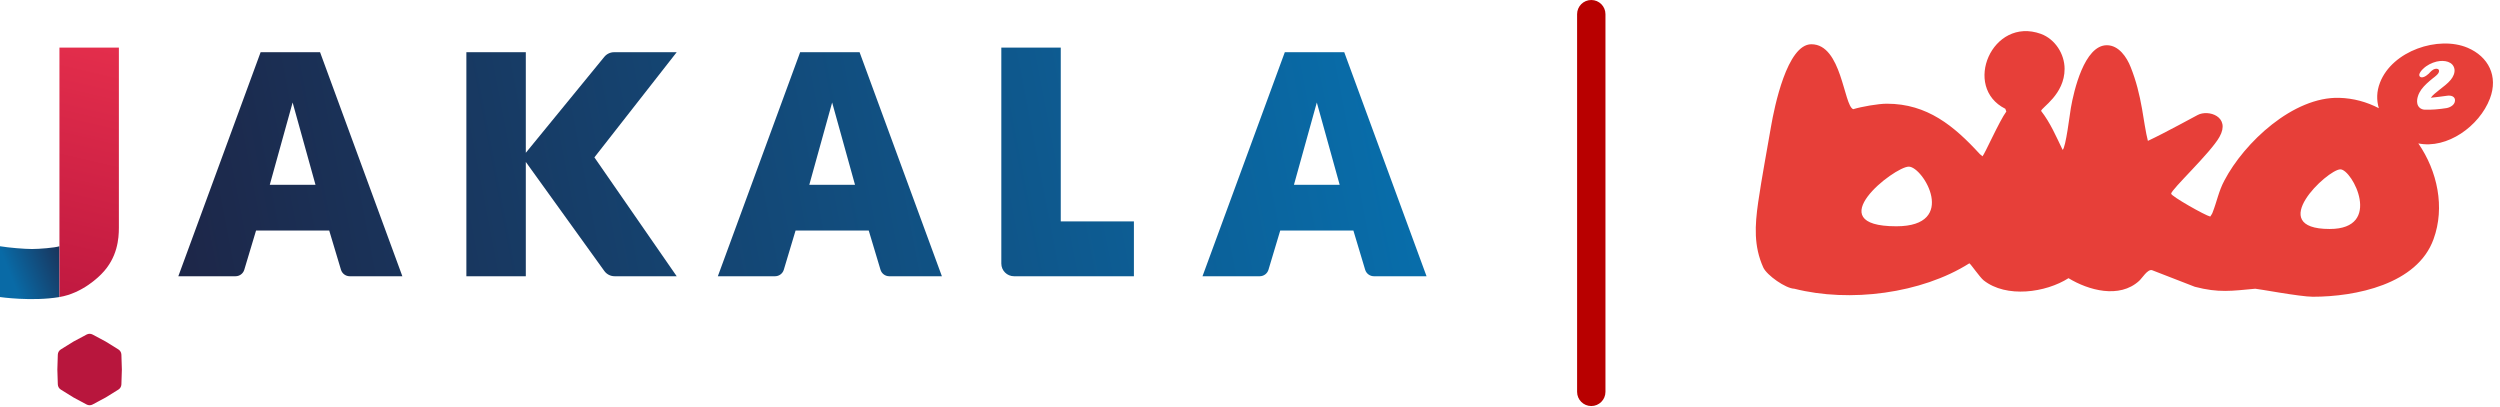
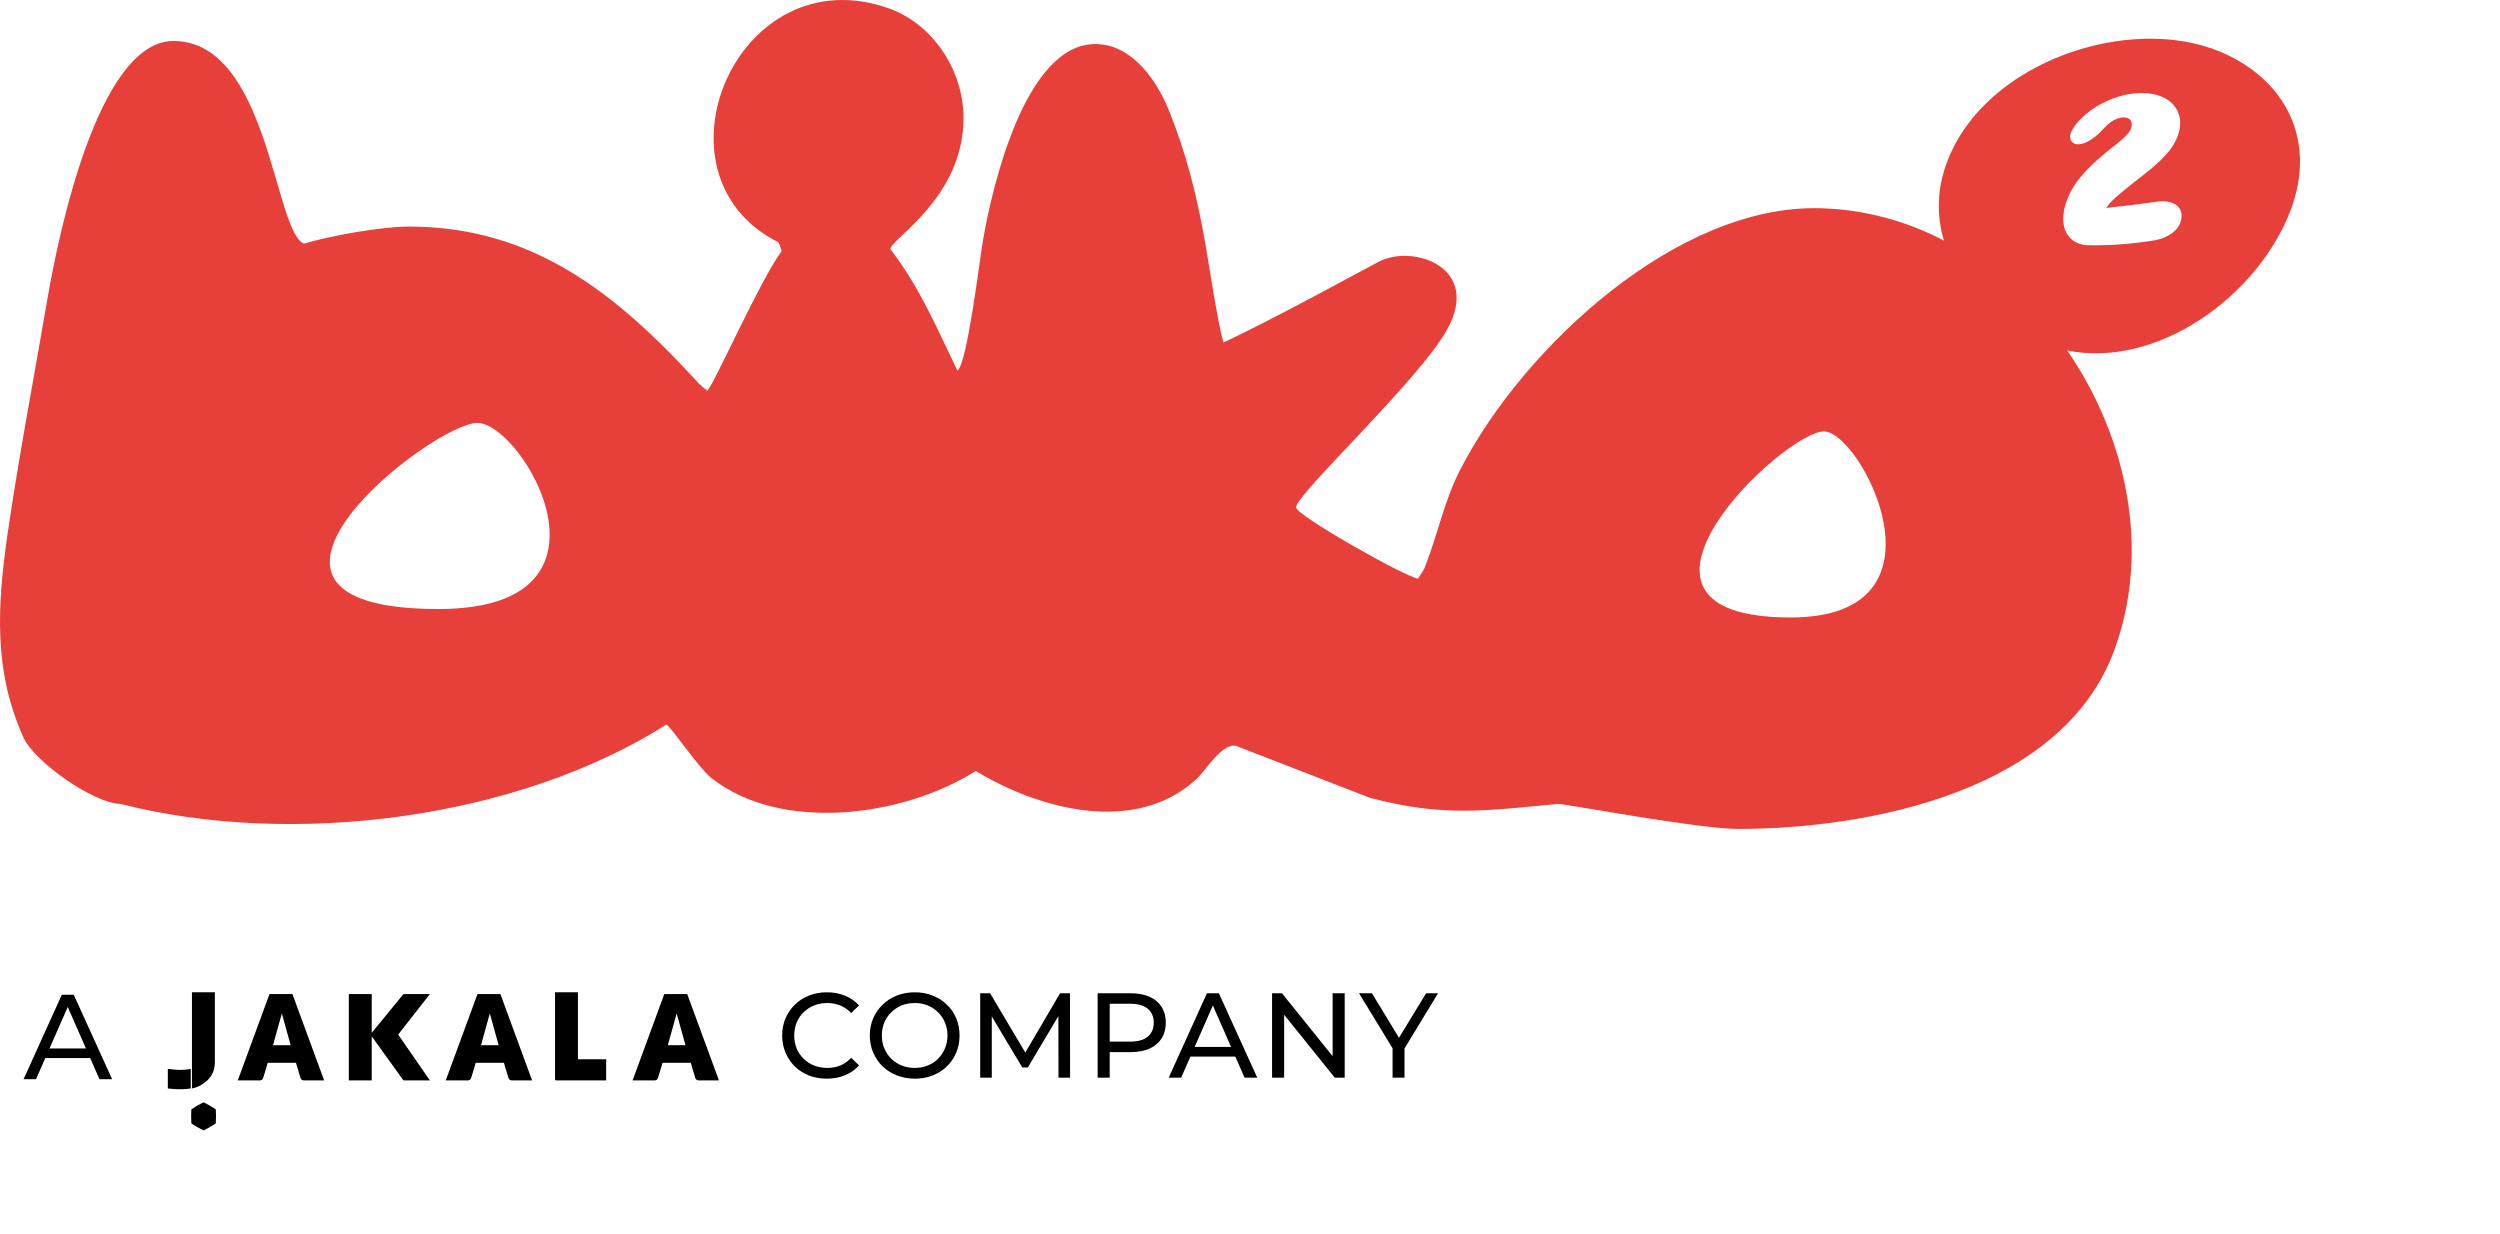
- <svg xmlns="http://www.w3.org/2000/svg" width="197" height="32" viewBox="0 0 197 32" fill="none">
-   <path d="M6.825 26.362C6.972 26.283 7.15 26.283 7.297 26.362L8.332 26.916L9.33 27.535C9.472 27.623 9.56 27.777 9.566 27.944L9.603 29.118L9.566 30.291C9.56 30.458 9.472 30.612 9.33 30.7L8.332 31.319L7.297 31.874C7.15 31.953 6.972 31.953 6.825 31.874L5.79 31.319L4.792 30.7C4.65 30.612 4.562 30.458 4.556 30.291L4.519 29.118L4.556 27.944C4.562 27.777 4.65 27.623 4.792 27.535L5.79 26.916L6.825 26.362Z" fill="#B8163D" />
-   <path fill-rule="evenodd" clip-rule="evenodd" d="M78.904 3.753H83.588V17.444H89.352V21.768H79.904C79.352 21.768 78.904 21.32 78.904 20.768V3.753ZM20.537 4.114H25.221L31.706 21.768H27.558C27.24 21.768 26.96 21.56 26.868 21.255L25.942 18.166H20.177L19.25 21.255C19.159 21.56 18.878 21.768 18.56 21.768H14.052L20.537 4.114ZM23.059 8.077L21.258 14.563H24.861L23.059 8.077ZM63.051 4.114H67.735L74.221 21.768H70.073C69.755 21.768 69.474 21.56 69.383 21.255L68.456 18.166H62.691L61.764 21.255C61.673 21.56 61.392 21.768 61.074 21.768H56.566L63.051 4.114ZM65.573 8.077L63.772 14.563H67.375L65.573 8.077ZM105.927 4.114H101.243L94.757 21.768H99.265C99.584 21.768 99.864 21.56 99.956 21.255L100.882 18.166H106.647L107.574 21.255C107.665 21.56 107.946 21.768 108.264 21.768H112.412L105.927 4.114ZM101.963 14.563L103.765 8.077L105.566 14.563H101.963ZM36.75 4.114H41.434V12.04L47.619 4.481C47.809 4.249 48.093 4.114 48.393 4.114H53.324L46.839 12.401L53.324 21.768H48.432C48.11 21.768 47.808 21.614 47.62 21.353L41.434 12.761V21.768H36.75V4.114Z" fill="url(#paint0_linear_3029_2209)" />
-   <path fill-rule="evenodd" clip-rule="evenodd" d="M4.684 23.408V15.282H4.684V19.404C4.324 19.525 3.099 19.622 2.522 19.622C1.946 19.622 0.721 19.525 0 19.404V23.408C0 23.408 2.522 23.772 4.684 23.408C4.684 23.408 4.684 23.408 4.684 23.408Z" fill="url(#paint1_linear_3029_2209)" />
-   <path fill-rule="evenodd" clip-rule="evenodd" d="M4.684 23.407V19.404C4.684 19.404 4.684 19.404 4.684 19.404V3.753H9.368V17.948C9.368 18.797 9.261 20.312 7.999 21.587C7.768 21.821 6.496 23.102 4.684 23.407C4.684 23.407 4.684 23.407 4.684 23.407Z" fill="url(#paint2_linear_3029_2209)" />
-   <path d="M124.275 1.117C124.275 0.5 124.776 0 125.393 0V0C126.01 0 126.51 0.5 126.51 1.117V30.879C126.51 31.496 126.01 31.996 125.393 31.996V31.996C124.776 31.996 124.275 31.496 124.275 30.879V1.117Z" fill="#B80000" />
-   <path fill-rule="evenodd" clip-rule="evenodd" d="M160.84 8.742C161.58 9.698 162.012 10.731 162.535 11.81C162.782 11.655 163.106 8.943 163.183 8.511C163.414 7.17 164.246 3.564 166.018 3.564C166.958 3.564 167.59 4.504 167.898 5.29C168.329 6.369 168.591 7.432 168.792 8.573C168.899 9.189 169.1 10.546 169.254 11.101C170.579 10.484 173.121 9.082 173.168 9.066C174.015 8.604 175.803 9.189 174.893 10.792C174.185 12.056 171.087 14.938 171.087 15.262C171.087 15.462 173.784 16.988 174.169 17.065C174.231 16.957 174.323 16.849 174.354 16.741C174.693 15.878 174.832 15.062 175.279 14.229C176.85 11.224 180.718 7.602 184.339 7.71C185.449 7.741 186.512 8.034 187.452 8.527C187.267 7.895 187.267 7.217 187.544 6.508C188.515 3.995 192.152 2.793 194.448 3.764C196.081 4.458 196.882 5.999 196.204 7.772C195.372 9.945 192.83 11.763 190.564 11.301C192.075 13.489 192.675 16.341 191.766 18.838C190.487 22.413 185.603 23.384 182.244 23.384C181.257 23.384 177.806 22.737 177.713 22.752C175.864 22.922 174.832 23.091 172.952 22.598L169.577 21.288C169.223 21.196 168.792 21.936 168.56 22.136C167.004 23.554 164.569 22.876 162.998 21.92C161.21 23.061 158.098 23.508 156.31 22.09C156.002 21.843 155.293 20.795 155.185 20.749C151.41 23.138 145.755 23.862 141.394 22.752C140.716 22.737 139.222 21.689 138.944 21.072C138.189 19.392 138.282 17.774 138.544 15.94C138.836 13.937 139.222 11.933 139.561 9.945C139.823 8.434 140.824 3.487 142.735 3.487C145.139 3.487 145.277 8.311 146.032 8.604C146.695 8.403 148.005 8.172 148.683 8.172C151.872 8.172 153.983 9.929 156.002 12.133C156.064 12.195 156.141 12.257 156.218 12.318C156.387 12.164 157.558 9.513 158.098 8.789L158.021 8.573C154.615 6.878 156.973 1.283 160.825 2.67C161.95 3.086 162.69 4.257 162.69 5.429C162.69 7.448 160.856 8.48 160.84 8.742ZM192.239 7.066C192.543 6.827 192.874 6.588 193.123 6.285C193.316 6.047 193.454 5.744 193.413 5.457C193.316 4.852 192.625 4.709 192.004 4.852C191.617 4.948 191.231 5.139 190.941 5.425C190.816 5.537 190.706 5.68 190.651 5.824C190.596 6.015 190.734 6.142 190.955 6.078C191.12 6.031 191.258 5.919 191.383 5.808C191.535 5.648 191.673 5.473 191.907 5.425C192.059 5.394 192.197 5.441 192.197 5.601C192.197 5.728 192.087 5.855 191.976 5.951C191.88 6.031 191.797 6.11 191.7 6.174C191.369 6.445 191.051 6.716 190.803 7.05C190.692 7.209 190.596 7.384 190.54 7.56C190.471 7.767 190.444 7.974 190.485 8.165C190.54 8.436 190.761 8.627 191.065 8.643C191.631 8.659 192.211 8.611 192.805 8.515C193.109 8.452 193.426 8.26 193.454 7.942C193.482 7.607 193.15 7.496 192.833 7.544C192.405 7.607 191.976 7.655 191.548 7.703C191.714 7.464 191.99 7.273 192.239 7.066ZM184.423 13.345C183.413 13.345 178.422 18.044 183.581 18.044C187.806 18.044 185.357 13.345 184.423 13.345ZM150.412 13.131C149.275 13.131 143.245 17.831 149.431 17.831C154.339 17.831 151.55 13.131 150.412 13.131Z" fill="#E73F39" />
-   <defs>
-     <linearGradient id="paint0_linear_3029_2209" x1="15.133" y1="21.768" x2="108.449" y2="3.755" gradientUnits="userSpaceOnUse">
-       <stop stop-color="#1D2749" />
-       <stop offset="1" stop-color="#086DAA" />
-     </linearGradient>
-     <linearGradient id="paint1_linear_3029_2209" x1="4.324" y1="15.685" x2="-0.763" y2="17.73" gradientUnits="userSpaceOnUse">
-       <stop stop-color="#1D2749" />
-       <stop offset="1" stop-color="#096AA6" />
-     </linearGradient>
-     <linearGradient id="paint2_linear_3029_2209" x1="5.044" y1="23.569" x2="10.088" y2="1.951" gradientUnits="userSpaceOnUse">
-       <stop stop-color="#C01940" />
-       <stop offset="1" stop-color="#E7304D" />
-     </linearGradient>
-   </defs>
+ <svg xmlns="http://www.w3.org/2000/svg" width="300" height="148" viewBox="0 0 300 148" fill="none">
+   <path fill-rule="evenodd" clip-rule="evenodd" d="M106.837 29.896C110.351 34.437 112.401 39.343 114.89 44.47C116.062 43.738 117.599 30.848 117.965 28.797C119.063 22.425 123.016 5.288 131.436 5.288C135.901 5.288 138.903 9.755 140.367 13.49C142.417 18.617 143.662 23.671 144.613 29.09C145.126 32.02 146.077 38.465 146.809 41.101C153.106 38.172 165.185 31.507 165.405 31.434C169.431 29.237 177.923 32.02 173.604 39.636C170.236 45.642 155.521 59.337 155.521 60.876C155.521 61.828 168.333 69.078 170.163 69.444C170.456 68.932 170.895 68.419 171.042 67.906C172.652 63.805 173.311 59.923 175.434 55.969C182.902 41.687 201.277 24.476 218.481 24.989C223.753 25.135 228.804 26.527 233.27 28.87C232.391 25.868 232.391 22.645 233.709 19.276C238.321 7.338 255.599 1.626 266.507 6.24C274.267 9.536 278.074 16.859 274.853 25.282C270.899 35.608 258.82 44.25 248.058 42.053C255.232 52.453 258.088 66.002 253.768 77.867C247.692 94.858 224.485 99.472 208.525 99.472C203.84 99.472 187.441 96.396 187.001 96.469C178.216 97.275 173.311 98.081 164.38 95.737L148.347 89.512C146.663 89.072 144.613 92.588 143.515 93.54C136.121 100.278 124.554 97.055 117.087 92.514C108.594 97.934 93.806 100.058 85.314 93.32C83.85 92.148 80.482 87.168 79.969 86.948C62.033 98.3 35.165 101.742 14.447 96.469C11.226 96.396 4.125 91.416 2.807 88.486C-0.78 80.503 -0.341 72.813 0.903 64.098C2.294 54.577 4.125 45.056 5.735 35.608C6.98 28.431 11.738 4.921 20.816 4.921C32.237 4.921 32.896 27.845 36.483 29.237C39.631 28.285 45.854 27.186 49.075 27.186C64.229 27.186 74.259 35.535 83.85 46.008C84.142 46.301 84.508 46.594 84.874 46.887C85.68 46.155 91.244 33.558 93.806 30.116L93.44 29.09C77.261 21.034 88.462 -5.552 106.764 1.04C112.108 3.017 115.622 8.583 115.622 14.149C115.622 23.744 106.91 28.651 106.837 29.896ZM256.013 21.929C257.456 20.794 259.031 19.658 260.212 18.22C261.13 17.085 261.787 15.647 261.59 14.285C261.13 11.409 257.85 10.728 254.898 11.409C253.061 11.863 251.224 12.771 249.846 14.133C249.255 14.663 248.731 15.344 248.468 16.026C248.206 16.934 248.862 17.539 249.911 17.236C250.699 17.009 251.355 16.48 251.945 15.95C252.667 15.193 253.323 14.361 254.438 14.133C255.16 13.982 255.816 14.209 255.816 14.966C255.816 15.572 255.291 16.177 254.766 16.631C254.307 17.009 253.914 17.388 253.454 17.691C251.88 18.977 250.371 20.264 249.19 21.853C248.665 22.61 248.206 23.442 247.943 24.275C247.615 25.259 247.484 26.243 247.681 27.151C247.943 28.437 248.993 29.346 250.436 29.421C253.126 29.497 255.882 29.27 258.703 28.816C260.146 28.513 261.655 27.605 261.787 26.091C261.918 24.502 260.343 23.972 258.834 24.199C256.8 24.502 254.766 24.729 252.733 24.956C253.52 23.821 254.832 22.913 256.013 21.929ZM218.881 51.766C214.08 51.766 190.369 74.097 214.88 74.097C234.954 74.097 223.317 51.766 218.881 51.766ZM57.292 50.751C51.888 50.751 23.24 73.082 52.629 73.082C75.947 73.082 62.696 50.751 57.292 50.751Z" fill="#E73F39" />
+   <path d="M99.217 129.44C98.445 129.44 97.73 129.314 97.074 129.063C96.427 128.803 95.863 128.441 95.38 127.978C94.907 127.505 94.536 126.955 94.266 126.327C93.996 125.7 93.86 125.01 93.86 124.257C93.86 123.504 93.996 122.814 94.266 122.187C94.536 121.56 94.912 121.015 95.395 120.551C95.877 120.078 96.442 119.716 97.089 119.466C97.745 119.205 98.459 119.075 99.231 119.075C100.013 119.075 100.732 119.21 101.388 119.48C102.054 119.741 102.619 120.131 103.082 120.653L102.141 121.565C101.755 121.159 101.321 120.86 100.838 120.667C100.355 120.464 99.839 120.363 99.289 120.363C98.72 120.363 98.189 120.46 97.697 120.653C97.214 120.846 96.794 121.116 96.437 121.463C96.08 121.811 95.8 122.226 95.597 122.708C95.404 123.181 95.308 123.698 95.308 124.257C95.308 124.817 95.404 125.338 95.597 125.821C95.8 126.294 96.08 126.704 96.437 127.051C96.794 127.399 97.214 127.669 97.697 127.862C98.189 128.055 98.72 128.151 99.289 128.151C99.839 128.151 100.355 128.055 100.838 127.862C101.321 127.659 101.755 127.35 102.141 126.935L103.082 127.847C102.619 128.369 102.054 128.764 101.388 129.034C100.732 129.305 100.008 129.44 99.217 129.44Z" fill="black" />
+   <path d="M109.775 129.44C109.003 129.44 108.284 129.31 107.618 129.049C106.962 128.788 106.393 128.426 105.91 127.963C105.428 127.49 105.051 126.94 104.781 126.313C104.511 125.686 104.376 125 104.376 124.257C104.376 123.514 104.511 122.829 104.781 122.202C105.051 121.574 105.428 121.029 105.91 120.566C106.393 120.093 106.962 119.726 107.618 119.466C108.275 119.205 108.994 119.075 109.775 119.075C110.547 119.075 111.257 119.205 111.903 119.466C112.56 119.716 113.129 120.078 113.612 120.551C114.104 121.015 114.48 121.56 114.741 122.187C115.011 122.814 115.146 123.504 115.146 124.257C115.146 125.01 115.011 125.7 114.741 126.327C114.48 126.955 114.104 127.505 113.612 127.978C113.129 128.441 112.56 128.803 111.903 129.063C111.257 129.314 110.547 129.44 109.775 129.44ZM109.775 128.151C110.335 128.151 110.852 128.055 111.324 127.862C111.807 127.669 112.222 127.399 112.569 127.051C112.926 126.694 113.202 126.279 113.395 125.806C113.597 125.333 113.699 124.817 113.699 124.257C113.699 123.698 113.597 123.181 113.395 122.708C113.202 122.235 112.926 121.825 112.569 121.478C112.222 121.121 111.807 120.846 111.324 120.653C110.852 120.46 110.335 120.363 109.775 120.363C109.206 120.363 108.68 120.46 108.197 120.653C107.725 120.846 107.31 121.121 106.953 121.478C106.595 121.825 106.316 122.235 106.113 122.708C105.92 123.181 105.823 123.698 105.823 124.257C105.823 124.817 105.92 125.333 106.113 125.806C106.316 126.279 106.595 126.694 106.953 127.051C107.31 127.399 107.725 127.669 108.197 127.862C108.68 128.055 109.206 128.151 109.775 128.151Z" fill="black" />
+   <path d="M117.625 129.324V119.191H118.812L123.357 126.849H122.72L127.208 119.191H128.395L128.41 129.324H127.02L127.005 121.376H127.338L123.343 128.094H122.677L118.653 121.376H119.014V129.324H117.625Z" fill="black" />
+   <path d="M131.717 129.324V119.191H135.669C136.557 119.191 137.314 119.33 137.942 119.61C138.569 119.89 139.052 120.296 139.389 120.826C139.727 121.357 139.896 121.989 139.896 122.723C139.896 123.456 139.727 124.088 139.389 124.619C139.052 125.14 138.569 125.546 137.942 125.835C137.314 126.115 136.557 126.255 135.669 126.255H132.513L133.164 125.575V129.324H131.717ZM133.164 125.719L132.513 124.996H135.625C136.552 124.996 137.252 124.798 137.725 124.402C138.207 124.006 138.448 123.447 138.448 122.723C138.448 121.999 138.207 121.439 137.725 121.044C137.252 120.648 136.552 120.45 135.625 120.45H132.513L133.164 119.726V125.719Z" fill="black" />
+   <path d="M140.245 129.324L144.834 119.191H146.267L150.871 129.324H149.351L145.254 120.001H145.833L141.736 129.324H140.245ZM142.2 126.791L142.59 125.633H148.294L148.714 126.791H142.2Z" fill="black" />
+   <path d="M152.649 129.324V119.191H153.836L160.538 127.514H159.916V119.191H161.363V129.324H160.176L153.474 121H154.096V129.324H152.649Z" fill="black" />
+   <path d="M167.109 129.324V125.444L167.442 126.342L163.084 119.191H164.633L168.296 125.227H167.456L171.133 119.191H172.567L168.224 126.342L168.542 125.444V129.324H167.109Z" fill="black" />
+   <path d="M2.829 129.505L7.418 119.371H8.851L13.455 129.505H11.935L7.838 120.182H8.417L4.32 129.505H2.829ZM4.783 126.971L5.174 125.813H10.878L11.298 126.971H4.783Z" fill="black" />
+   <path d="M66.604 119.075H69.353V127.112H72.737V129.65H66.749C66.669 129.65 66.604 129.585 66.604 129.504V119.075Z" fill="black" />
+   <path fill-rule="evenodd" clip-rule="evenodd" d="M32.34 119.287H35.09L38.897 129.65H36.462C36.275 129.65 36.11 129.528 36.057 129.349L35.513 127.535H32.129L31.584 129.349C31.531 129.528 31.366 129.65 31.179 129.65H28.533L32.34 119.287ZM33.821 121.613L32.763 125.42H34.878L33.821 121.613Z" fill="black" />
+   <path fill-rule="evenodd" clip-rule="evenodd" d="M57.298 119.287H60.047L63.854 129.65H61.419C61.233 129.65 61.068 129.528 61.014 129.349L60.47 127.535H57.086L56.542 129.349C56.488 129.528 56.324 129.65 56.137 129.65H53.49L57.298 119.287ZM58.778 121.613L57.721 125.42H59.836L58.778 121.613Z" fill="black" />
+   <path fill-rule="evenodd" clip-rule="evenodd" d="M82.467 119.287H79.717L75.91 129.65H78.556C78.743 129.65 78.908 129.528 78.962 129.349L79.506 127.535H82.89L83.434 129.349C83.488 129.528 83.652 129.65 83.839 129.65H86.274L82.467 119.287ZM80.14 125.42L81.198 121.613L82.255 125.42H80.14Z" fill="black" />
+   <path d="M41.858 119.287H44.607V123.94L48.371 119.34C48.398 119.306 48.44 119.287 48.483 119.287H51.587L47.78 124.151L51.587 129.65H48.489C48.442 129.65 48.398 129.628 48.371 129.59L44.607 124.363V129.65H41.858V119.287Z" fill="black" />
+   <path d="M22.888 130.613V125.843L22.888 128.262C22.677 128.333 21.958 128.39 21.619 128.39C21.281 128.39 20.562 128.333 20.139 128.262V130.613C20.139 130.613 21.619 130.826 22.888 130.613C22.888 130.613 22.888 130.613 22.888 130.613Z" fill="black" />
+   <path d="M23.034 130.613V128.262C23.034 128.262 23.034 128.262 23.034 128.262V119.075H25.784V127.408C25.784 127.906 25.721 128.795 24.98 129.544C24.844 129.681 24.098 130.433 23.034 130.613C23.034 130.613 23.034 130.613 23.034 130.613Z" fill="black" />
+   <path d="M24.395 132.291C24.417 132.28 24.442 132.28 24.464 132.291L25.176 132.672L25.862 133.098C25.883 133.111 25.895 133.133 25.896 133.158L25.922 133.965L25.896 134.772C25.895 134.796 25.883 134.818 25.862 134.831L25.176 135.257L24.464 135.638C24.442 135.65 24.417 135.65 24.395 135.638L23.683 135.257L22.997 134.831C22.977 134.818 22.964 134.796 22.963 134.772L22.937 133.965L22.963 133.158C22.964 133.133 22.977 133.111 22.997 133.098L23.683 132.672L24.395 132.291Z" fill="black" />
</svg>
